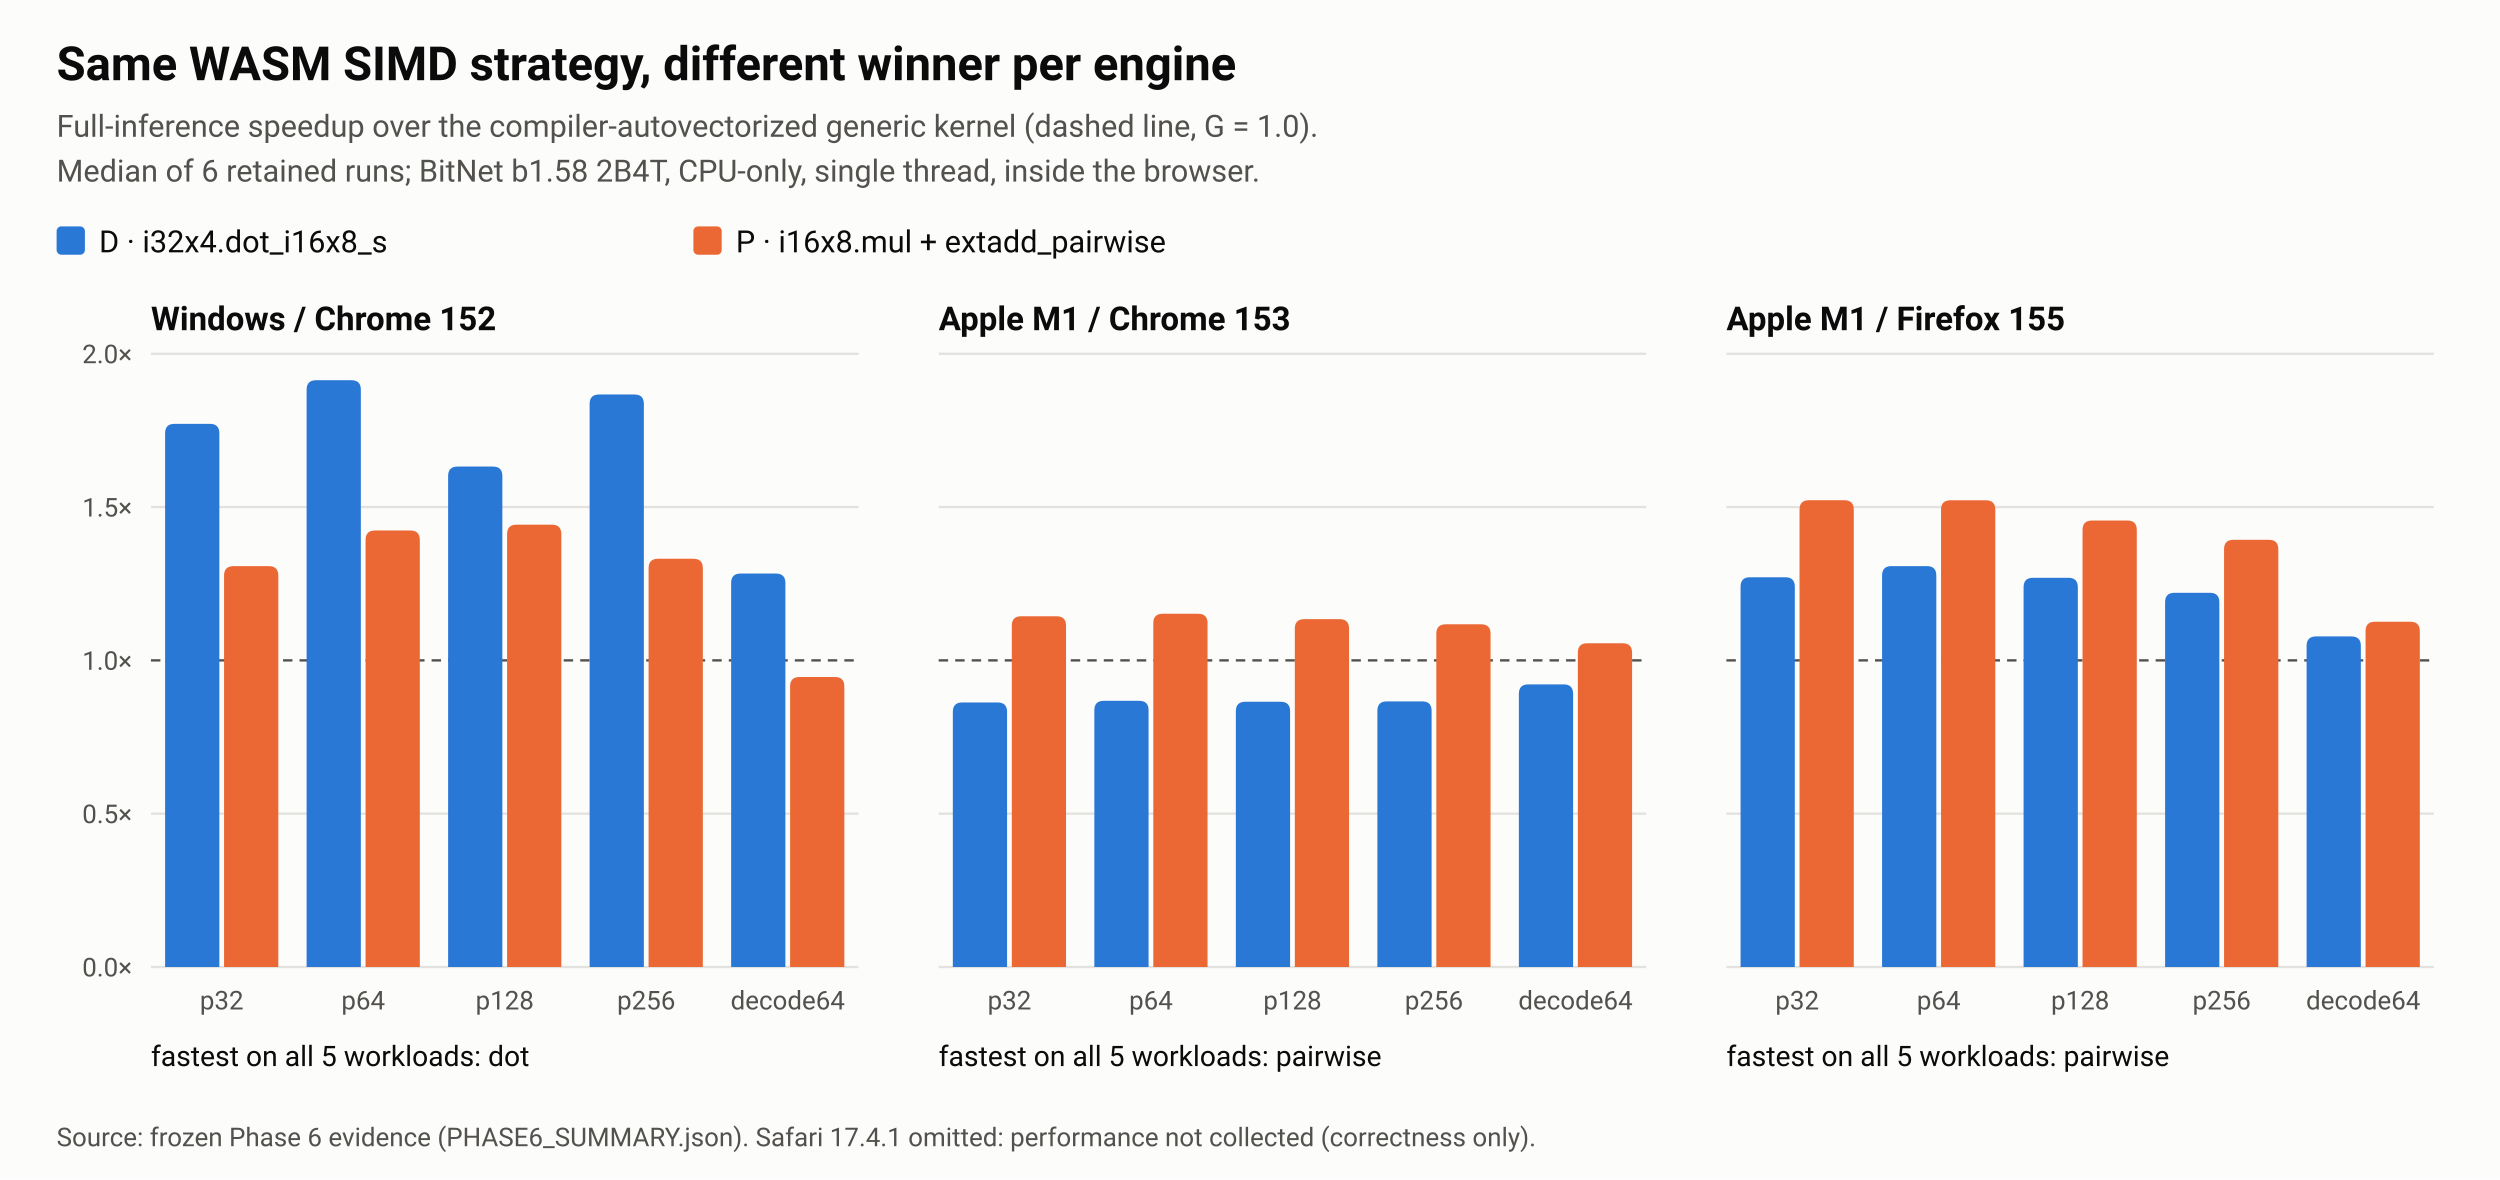
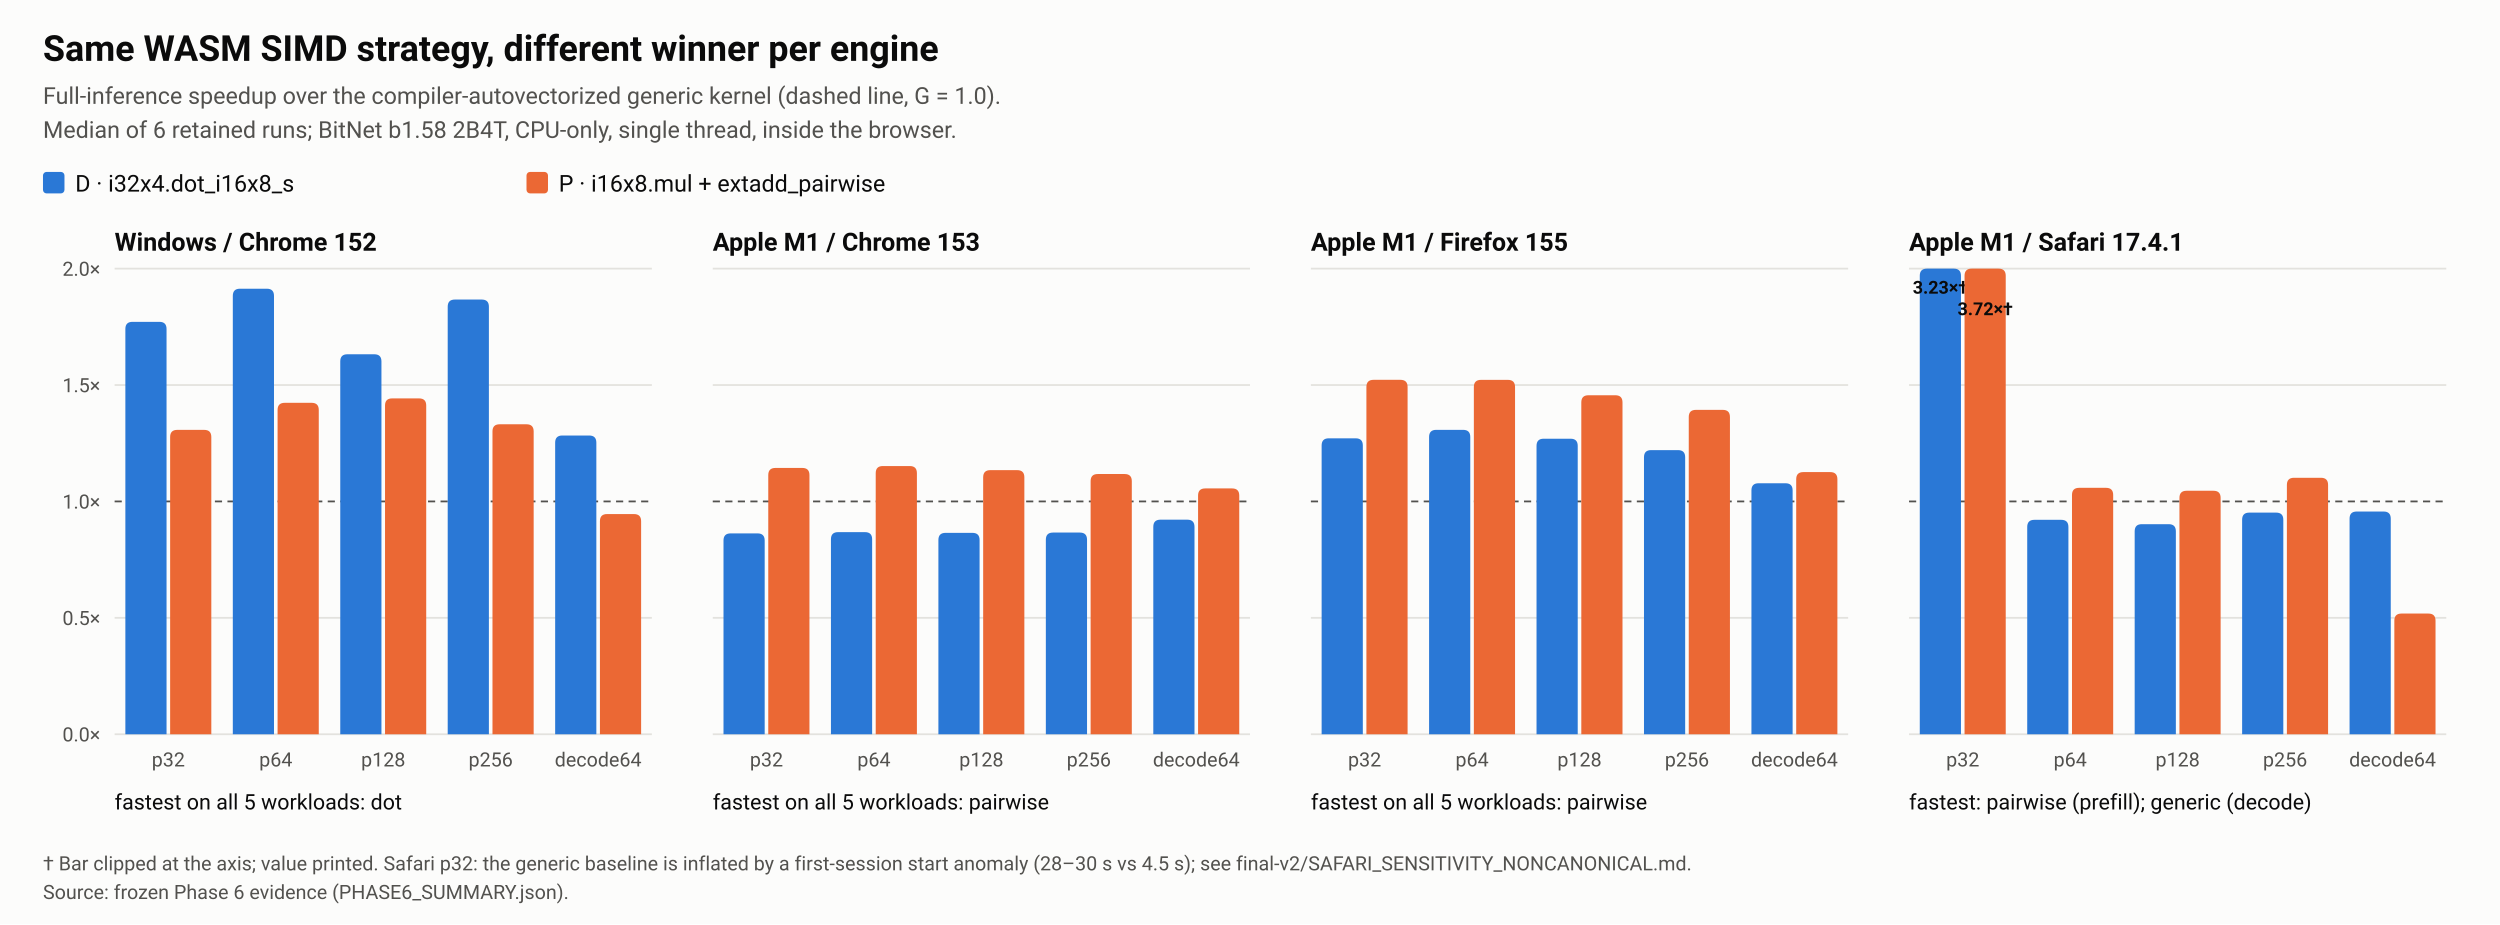
- <svg xmlns="http://www.w3.org/2000/svg" width="1060" height="500" viewBox="0 0 1060 500">
+ <svg xmlns="http://www.w3.org/2000/svg" width="1396" height="516" viewBox="0 0 1396 516">
  <rect width="100%" height="100%" fill="#fcfcfb" />
  <text x="24" y="34" font-family="system-ui, -apple-system, Segoe UI, Roboto, sans-serif" font-size="20" fill="#0b0b0b" text-anchor="start" font-weight="600">Same WASM SIMD strategy, different winner per engine</text>
  <text x="24" y="58" font-family="system-ui, -apple-system, Segoe UI, Roboto, sans-serif" font-size="13" fill="#52514e" text-anchor="start" font-weight="400">Full-inference speedup over the compiler-autovectorized generic kernel (dashed line, G = 1.0).</text>
  <text x="24" y="77" font-family="system-ui, -apple-system, Segoe UI, Roboto, sans-serif" font-size="13" fill="#52514e" text-anchor="start" font-weight="400">Median of 6 retained runs; BitNet b1.58 2B4T, CPU-only, single thread, inside the browser.</text>
  <rect x="24" y="96" width="12" height="12" rx="2" fill="#2a78d6" />
  <text x="42" y="107" font-family="system-ui, -apple-system, Segoe UI, Roboto, sans-serif" font-size="13" fill="#0b0b0b" text-anchor="start" font-weight="400">D · i32x4.dot_i16x8_s</text>
  <rect x="294" y="96" width="12" height="12" rx="2" fill="#eb6834" />
  <text x="312" y="107" font-family="system-ui, -apple-system, Segoe UI, Roboto, sans-serif" font-size="13" fill="#0b0b0b" text-anchor="start" font-weight="400">P · i16x8.mul + extadd_pairwise</text>
  <line x1="64" x2="364" y1="410.0" y2="410.0" stroke="#e3e2de" stroke-width="1" />
  <text x="56" y="414.0" font-family="system-ui, -apple-system, Segoe UI, Roboto, sans-serif" font-size="11" fill="#52514e" text-anchor="end" font-weight="400">0.0×</text>
  <line x1="64" x2="364" y1="345.0" y2="345.0" stroke="#e3e2de" stroke-width="1" />
  <text x="56" y="349.0" font-family="system-ui, -apple-system, Segoe UI, Roboto, sans-serif" font-size="11" fill="#52514e" text-anchor="end" font-weight="400">0.5×</text>
  <line x1="64" x2="364" y1="280.0" y2="280.0" stroke="#52514e" stroke-width="1" stroke-dasharray="4 3" />
  <text x="56" y="284.0" font-family="system-ui, -apple-system, Segoe UI, Roboto, sans-serif" font-size="11" fill="#52514e" text-anchor="end" font-weight="400">1.0×</text>
  <line x1="64" x2="364" y1="215.0" y2="215.0" stroke="#e3e2de" stroke-width="1" />
  <text x="56" y="219.0" font-family="system-ui, -apple-system, Segoe UI, Roboto, sans-serif" font-size="11" fill="#52514e" text-anchor="end" font-weight="400">1.5×</text>
  <line x1="64" x2="364" y1="150.0" y2="150.0" stroke="#e3e2de" stroke-width="1" />
  <text x="56" y="154.0" font-family="system-ui, -apple-system, Segoe UI, Roboto, sans-serif" font-size="11" fill="#52514e" text-anchor="end" font-weight="400">2.0×</text>
  <text x="64" y="140" font-family="system-ui, -apple-system, Segoe UI, Roboto, sans-serif" font-size="14" fill="#0b0b0b" text-anchor="start" font-weight="600">Windows / Chrome 152</text>
  <path d="M70.0,410 L70.0,183.713 Q70.0,179.713 74.0,179.713 L89.0,179.713 Q93.0,179.713 93.0,183.713 L93.0,410 Z" fill="#2a78d6" />
  <path d="M95.0,410 L95.0,244.041 Q95.0,240.041 99.0,240.041 L114.0,240.041 Q118.0,240.041 118.0,244.041 L118.0,410 Z" fill="#eb6834" />
  <text x="94.0" y="428" font-family="system-ui, -apple-system, Segoe UI, Roboto, sans-serif" font-size="11" fill="#52514e" text-anchor="middle" font-weight="400">p32</text>
  <path d="M130.0,410 L130.0,165.216 Q130.0,161.216 134.0,161.216 L149.0,161.216 Q153.0,161.216 153.0,165.216 L153.0,410 Z" fill="#2a78d6" />
  <path d="M155.0,410 L155.0,228.93 Q155.0,224.93 159.0,224.93 L174.0,224.93 Q178.0,224.93 178.0,228.93 L178.0,410 Z" fill="#eb6834" />
  <text x="154.0" y="428" font-family="system-ui, -apple-system, Segoe UI, Roboto, sans-serif" font-size="11" fill="#52514e" text-anchor="middle" font-weight="400">p64</text>
  <path d="M190.0,410 L190.0,201.822 Q190.0,197.822 194.0,197.822 L209.0,197.822 Q213.0,197.822 213.0,201.822 L213.0,410 Z" fill="#2a78d6" />
  <path d="M215.0,410 L215.0,226.464 Q215.0,222.464 219.0,222.464 L234.0,222.464 Q238.0,222.464 238.0,226.464 L238.0,410 Z" fill="#eb6834" />
  <text x="214.0" y="428" font-family="system-ui, -apple-system, Segoe UI, Roboto, sans-serif" font-size="11" fill="#52514e" text-anchor="middle" font-weight="400">p128</text>
  <path d="M250.0,410 L250.0,171.266 Q250.0,167.266 254.0,167.266 L269.0,167.266 Q273.0,167.266 273.0,171.266 L273.0,410 Z" fill="#2a78d6" />
  <path d="M275.0,410 L275.0,240.916 Q275.0,236.916 279.0,236.916 L294.0,236.916 Q298.0,236.916 298.0,240.916 L298.0,410 Z" fill="#eb6834" />
  <text x="274.0" y="428" font-family="system-ui, -apple-system, Segoe UI, Roboto, sans-serif" font-size="11" fill="#52514e" text-anchor="middle" font-weight="400">p256</text>
  <path d="M310.0,410 L310.0,247.186 Q310.0,243.186 314.0,243.186 L329.0,243.186 Q333.0,243.186 333.0,247.186 L333.0,410 Z" fill="#2a78d6" />
  <path d="M335.0,410 L335.0,291.05 Q335.0,287.05 339.0,287.05 L354.0,287.05 Q358.0,287.05 358.0,291.05 L358.0,410 Z" fill="#eb6834" />
  <text x="334.0" y="428" font-family="system-ui, -apple-system, Segoe UI, Roboto, sans-serif" font-size="11" fill="#52514e" text-anchor="middle" font-weight="400">decode64</text>
  <text x="64" y="452" font-family="system-ui, -apple-system, Segoe UI, Roboto, sans-serif" font-size="12" fill="#0b0b0b" text-anchor="start" font-weight="400">fastest on all 5 workloads: dot</text>
  <line x1="398" x2="698" y1="410.0" y2="410.0" stroke="#e3e2de" stroke-width="1" />
  <line x1="398" x2="698" y1="345.0" y2="345.0" stroke="#e3e2de" stroke-width="1" />
  <line x1="398" x2="698" y1="280.0" y2="280.0" stroke="#52514e" stroke-width="1" stroke-dasharray="4 3" />
  <line x1="398" x2="698" y1="215.0" y2="215.0" stroke="#e3e2de" stroke-width="1" />
  <line x1="398" x2="698" y1="150.0" y2="150.0" stroke="#e3e2de" stroke-width="1" />
  <text x="398" y="140" font-family="system-ui, -apple-system, Segoe UI, Roboto, sans-serif" font-size="14" fill="#0b0b0b" text-anchor="start" font-weight="600">Apple M1 / Chrome 153</text>
  <path d="M404.0,410 L404.0,301.842 Q404.0,297.842 408.0,297.842 L423.0,297.842 Q427.0,297.842 427.0,301.842 L427.0,410 Z" fill="#2a78d6" />
  <path d="M429.0,410 L429.0,265.297 Q429.0,261.297 433.0,261.297 L448.0,261.297 Q452.0,261.297 452.0,265.297 L452.0,410 Z" fill="#eb6834" />
  <text x="428.0" y="428" font-family="system-ui, -apple-system, Segoe UI, Roboto, sans-serif" font-size="11" fill="#52514e" text-anchor="middle" font-weight="400">p32</text>
  <path d="M464.0,410 L464.0,301.141 Q464.0,297.141 468.0,297.141 L483.0,297.141 Q487.0,297.141 487.0,301.141 L487.0,410 Z" fill="#2a78d6" />
  <path d="M489.0,410 L489.0,264.234 Q489.0,260.234 493.0,260.234 L508.0,260.234 Q512.0,260.234 512.0,264.234 L512.0,410 Z" fill="#eb6834" />
  <text x="488.0" y="428" font-family="system-ui, -apple-system, Segoe UI, Roboto, sans-serif" font-size="11" fill="#52514e" text-anchor="middle" font-weight="400">p64</text>
  <path d="M524.0,410 L524.0,301.547 Q524.0,297.547 528.0,297.547 L543.0,297.547 Q547.0,297.547 547.0,301.547 L547.0,410 Z" fill="#2a78d6" />
  <path d="M549.0,410 L549.0,266.525 Q549.0,262.525 553.0,262.525 L568.0,262.525 Q572.0,262.525 572.0,266.525 L572.0,410 Z" fill="#eb6834" />
  <text x="548.0" y="428" font-family="system-ui, -apple-system, Segoe UI, Roboto, sans-serif" font-size="11" fill="#52514e" text-anchor="middle" font-weight="400">p128</text>
  <path d="M584.0,410 L584.0,301.385 Q584.0,297.385 588.0,297.385 L603.0,297.385 Q607.0,297.385 607.0,301.385 L607.0,410 Z" fill="#2a78d6" />
  <path d="M609.0,410 L609.0,268.695 Q609.0,264.695 613.0,264.695 L628.0,264.695 Q632.0,264.695 632.0,268.695 L632.0,410 Z" fill="#eb6834" />
  <text x="608.0" y="428" font-family="system-ui, -apple-system, Segoe UI, Roboto, sans-serif" font-size="11" fill="#52514e" text-anchor="middle" font-weight="400">p256</text>
  <path d="M644.0,410 L644.0,294.184 Q644.0,290.184 648.0,290.184 L663.0,290.184 Q667.0,290.184 667.0,294.184 L667.0,410 Z" fill="#2a78d6" />
  <path d="M669.0,410 L669.0,276.736 Q669.0,272.736 673.0,272.736 L688.0,272.736 Q692.0,272.736 692.0,276.736 L692.0,410 Z" fill="#eb6834" />
  <text x="668.0" y="428" font-family="system-ui, -apple-system, Segoe UI, Roboto, sans-serif" font-size="11" fill="#52514e" text-anchor="middle" font-weight="400">decode64</text>
  <text x="398" y="452" font-family="system-ui, -apple-system, Segoe UI, Roboto, sans-serif" font-size="12" fill="#0b0b0b" text-anchor="start" font-weight="400">fastest on all 5 workloads: pairwise</text>
  <line x1="732" x2="1032" y1="410.0" y2="410.0" stroke="#e3e2de" stroke-width="1" />
  <line x1="732" x2="1032" y1="345.0" y2="345.0" stroke="#e3e2de" stroke-width="1" />
  <line x1="732" x2="1032" y1="280.0" y2="280.0" stroke="#52514e" stroke-width="1" stroke-dasharray="4 3" />
  <line x1="732" x2="1032" y1="215.0" y2="215.0" stroke="#e3e2de" stroke-width="1" />
  <line x1="732" x2="1032" y1="150.0" y2="150.0" stroke="#e3e2de" stroke-width="1" />
  <text x="732" y="140" font-family="system-ui, -apple-system, Segoe UI, Roboto, sans-serif" font-size="14" fill="#0b0b0b" text-anchor="start" font-weight="600">Apple M1 / Firefox 155</text>
  <path d="M738.0,410 L738.0,248.753 Q738.0,244.753 742.0,244.753 L757.0,244.753 Q761.0,244.753 761.0,248.753 L761.0,410 Z" fill="#2a78d6" />
  <path d="M763.0,410 L763.0,216.092 Q763.0,212.092 767.0,212.092 L782.0,212.092 Q786.0,212.092 786.0,216.092 L786.0,410 Z" fill="#eb6834" />
  <text x="762.0" y="428" font-family="system-ui, -apple-system, Segoe UI, Roboto, sans-serif" font-size="11" fill="#52514e" text-anchor="middle" font-weight="400">p32</text>
  <path d="M798.0,410 L798.0,244.027 Q798.0,240.027 802.0,240.027 L817.0,240.027 Q821.0,240.027 821.0,244.027 L821.0,410 Z" fill="#2a78d6" />
  <path d="M823.0,410 L823.0,216.115 Q823.0,212.115 827.0,212.115 L842.0,212.115 Q846.0,212.115 846.0,216.115 L846.0,410 Z" fill="#eb6834" />
  <text x="822.0" y="428" font-family="system-ui, -apple-system, Segoe UI, Roboto, sans-serif" font-size="11" fill="#52514e" text-anchor="middle" font-weight="400">p64</text>
  <path d="M858.0,410 L858.0,248.977 Q858.0,244.977 862.0,244.977 L877.0,244.977 Q881.0,244.977 881.0,248.977 L881.0,410 Z" fill="#2a78d6" />
  <path d="M883.0,410 L883.0,224.707 Q883.0,220.707 887.0,220.707 L902.0,220.707 Q906.0,220.707 906.0,224.707 L906.0,410 Z" fill="#eb6834" />
  <text x="882.0" y="428" font-family="system-ui, -apple-system, Segoe UI, Roboto, sans-serif" font-size="11" fill="#52514e" text-anchor="middle" font-weight="400">p128</text>
  <path d="M918.0,410 L918.0,255.339 Q918.0,251.339 922.0,251.339 L937.0,251.339 Q941.0,251.339 941.0,255.339 L941.0,410 Z" fill="#2a78d6" />
  <path d="M943.0,410 L943.0,232.87 Q943.0,228.87 947.0,228.87 L962.0,228.87 Q966.0,228.87 966.0,232.87 L966.0,410 Z" fill="#eb6834" />
  <text x="942.0" y="428" font-family="system-ui, -apple-system, Segoe UI, Roboto, sans-serif" font-size="11" fill="#52514e" text-anchor="middle" font-weight="400">p256</text>
  <path d="M978.0,410 L978.0,273.847 Q978.0,269.847 982.0,269.847 L997.0,269.847 Q1001.0,269.847 1001.0,273.847 L1001.0,410 Z" fill="#2a78d6" />
  <path d="M1003.0,410 L1003.0,267.616 Q1003.0,263.616 1007.0,263.616 L1022.0,263.616 Q1026.0,263.616 1026.0,267.616 L1026.0,410 Z" fill="#eb6834" />
  <text x="1002.0" y="428" font-family="system-ui, -apple-system, Segoe UI, Roboto, sans-serif" font-size="11" fill="#52514e" text-anchor="middle" font-weight="400">decode64</text>
  <text x="732" y="452" font-family="system-ui, -apple-system, Segoe UI, Roboto, sans-serif" font-size="12" fill="#0b0b0b" text-anchor="start" font-weight="400">fastest on all 5 workloads: pairwise</text>
-   <text x="24" y="486" font-family="system-ui, -apple-system, Segoe UI, Roboto, sans-serif" font-size="11" fill="#52514e" text-anchor="start" font-weight="400">Source: frozen Phase 6 evidence (PHASE6_SUMMARY.json). Safari 17.4.1 omitted: performance not collected (correctness only).</text>
+   <line x1="1066" x2="1366" y1="410.0" y2="410.0" stroke="#e3e2de" stroke-width="1" />
+   <line x1="1066" x2="1366" y1="345.0" y2="345.0" stroke="#e3e2de" stroke-width="1" />
+   <line x1="1066" x2="1366" y1="280.0" y2="280.0" stroke="#52514e" stroke-width="1" stroke-dasharray="4 3" />
+   <line x1="1066" x2="1366" y1="215.0" y2="215.0" stroke="#e3e2de" stroke-width="1" />
+   <line x1="1066" x2="1366" y1="150.0" y2="150.0" stroke="#e3e2de" stroke-width="1" />
+   <text x="1066" y="140" font-family="system-ui, -apple-system, Segoe UI, Roboto, sans-serif" font-size="14" fill="#0b0b0b" text-anchor="start" font-weight="600">Apple M1 / Safari 17.4.1</text>
+   <path d="M1072.0,410 L1072.0,154.0 Q1072.0,150.0 1076.0,150.0 L1091.0,150.0 Q1095.0,150.0 1095.0,154.0 L1095.0,410 Z" fill="#2a78d6" />
+   <text x="1083.5" y="164.0" font-family="system-ui, -apple-system, Segoe UI, Roboto, sans-serif" font-size="10" fill="#0b0b0b" text-anchor="middle" font-weight="600">3.23×†</text>
+   <path d="M1097.0,410 L1097.0,154.0 Q1097.0,150.0 1101.0,150.0 L1116.0,150.0 Q1120.0,150.0 1120.0,154.0 L1120.0,410 Z" fill="#eb6834" />
+   <text x="1108.5" y="176.0" font-family="system-ui, -apple-system, Segoe UI, Roboto, sans-serif" font-size="10" fill="#0b0b0b" text-anchor="middle" font-weight="600">3.72×†</text>
+   <text x="1096.0" y="428" font-family="system-ui, -apple-system, Segoe UI, Roboto, sans-serif" font-size="11" fill="#52514e" text-anchor="middle" font-weight="400">p32</text>
+   <path d="M1132.0,410 L1132.0,294.27 Q1132.0,290.27 1136.0,290.27 L1151.0,290.27 Q1155.0,290.27 1155.0,294.27 L1155.0,410 Z" fill="#2a78d6" />
+   <path d="M1157.0,410 L1157.0,276.401 Q1157.0,272.401 1161.0,272.401 L1176.0,272.401 Q1180.0,272.401 1180.0,276.401 L1180.0,410 Z" fill="#eb6834" />
+   <text x="1156.0" y="428" font-family="system-ui, -apple-system, Segoe UI, Roboto, sans-serif" font-size="11" fill="#52514e" text-anchor="middle" font-weight="400">p64</text>
+   <path d="M1192.0,410 L1192.0,296.698 Q1192.0,292.698 1196.0,292.698 L1211.0,292.698 Q1215.0,292.698 1215.0,296.698 L1215.0,410 Z" fill="#2a78d6" />
+   <path d="M1217.0,410 L1217.0,278.04 Q1217.0,274.04 1221.0,274.04 L1236.0,274.04 Q1240.0,274.04 1240.0,278.04 L1240.0,410 Z" fill="#eb6834" />
+   <text x="1216.0" y="428" font-family="system-ui, -apple-system, Segoe UI, Roboto, sans-serif" font-size="11" fill="#52514e" text-anchor="middle" font-weight="400">p128</text>
+   <path d="M1252.0,410 L1252.0,290.24 Q1252.0,286.24 1256.0,286.24 L1271.0,286.24 Q1275.0,286.24 1275.0,290.24 L1275.0,410 Z" fill="#2a78d6" />
+   <path d="M1277.0,410 L1277.0,270.789 Q1277.0,266.789 1281.0,266.789 L1296.0,266.789 Q1300.0,266.789 1300.0,270.789 L1300.0,410 Z" fill="#eb6834" />
+   <text x="1276.0" y="428" font-family="system-ui, -apple-system, Segoe UI, Roboto, sans-serif" font-size="11" fill="#52514e" text-anchor="middle" font-weight="400">p256</text>
+   <path d="M1312.0,410 L1312.0,289.635 Q1312.0,285.635 1316.0,285.635 L1331.0,285.635 Q1335.0,285.635 1335.0,289.635 L1335.0,410 Z" fill="#2a78d6" />
+   <path d="M1337.0,410 L1337.0,346.608 Q1337.0,342.608 1341.0,342.608 L1356.0,342.608 Q1360.0,342.608 1360.0,346.608 L1360.0,410 Z" fill="#eb6834" />
+   <text x="1336.0" y="428" font-family="system-ui, -apple-system, Segoe UI, Roboto, sans-serif" font-size="11" fill="#52514e" text-anchor="middle" font-weight="400">decode64</text>
+   <text x="1066" y="452" font-family="system-ui, -apple-system, Segoe UI, Roboto, sans-serif" font-size="12" fill="#0b0b0b" text-anchor="start" font-weight="400">fastest: pairwise (prefill); generic (decode)</text>
+   <text x="24" y="486" font-family="system-ui, -apple-system, Segoe UI, Roboto, sans-serif" font-size="11" fill="#52514e" text-anchor="start" font-weight="400">† Bar clipped at the axis; value printed. Safari p32: the generic baseline is inflated by a first-session start anomaly (28–30 s vs 4.5 s); see final-v2/SAFARI_SENSITIVITY_NONCANONICAL.md.</text>
+   <text x="24" y="502" font-family="system-ui, -apple-system, Segoe UI, Roboto, sans-serif" font-size="11" fill="#52514e" text-anchor="start" font-weight="400">Source: frozen Phase 6 evidence (PHASE6_SUMMARY.json).</text>
</svg>
